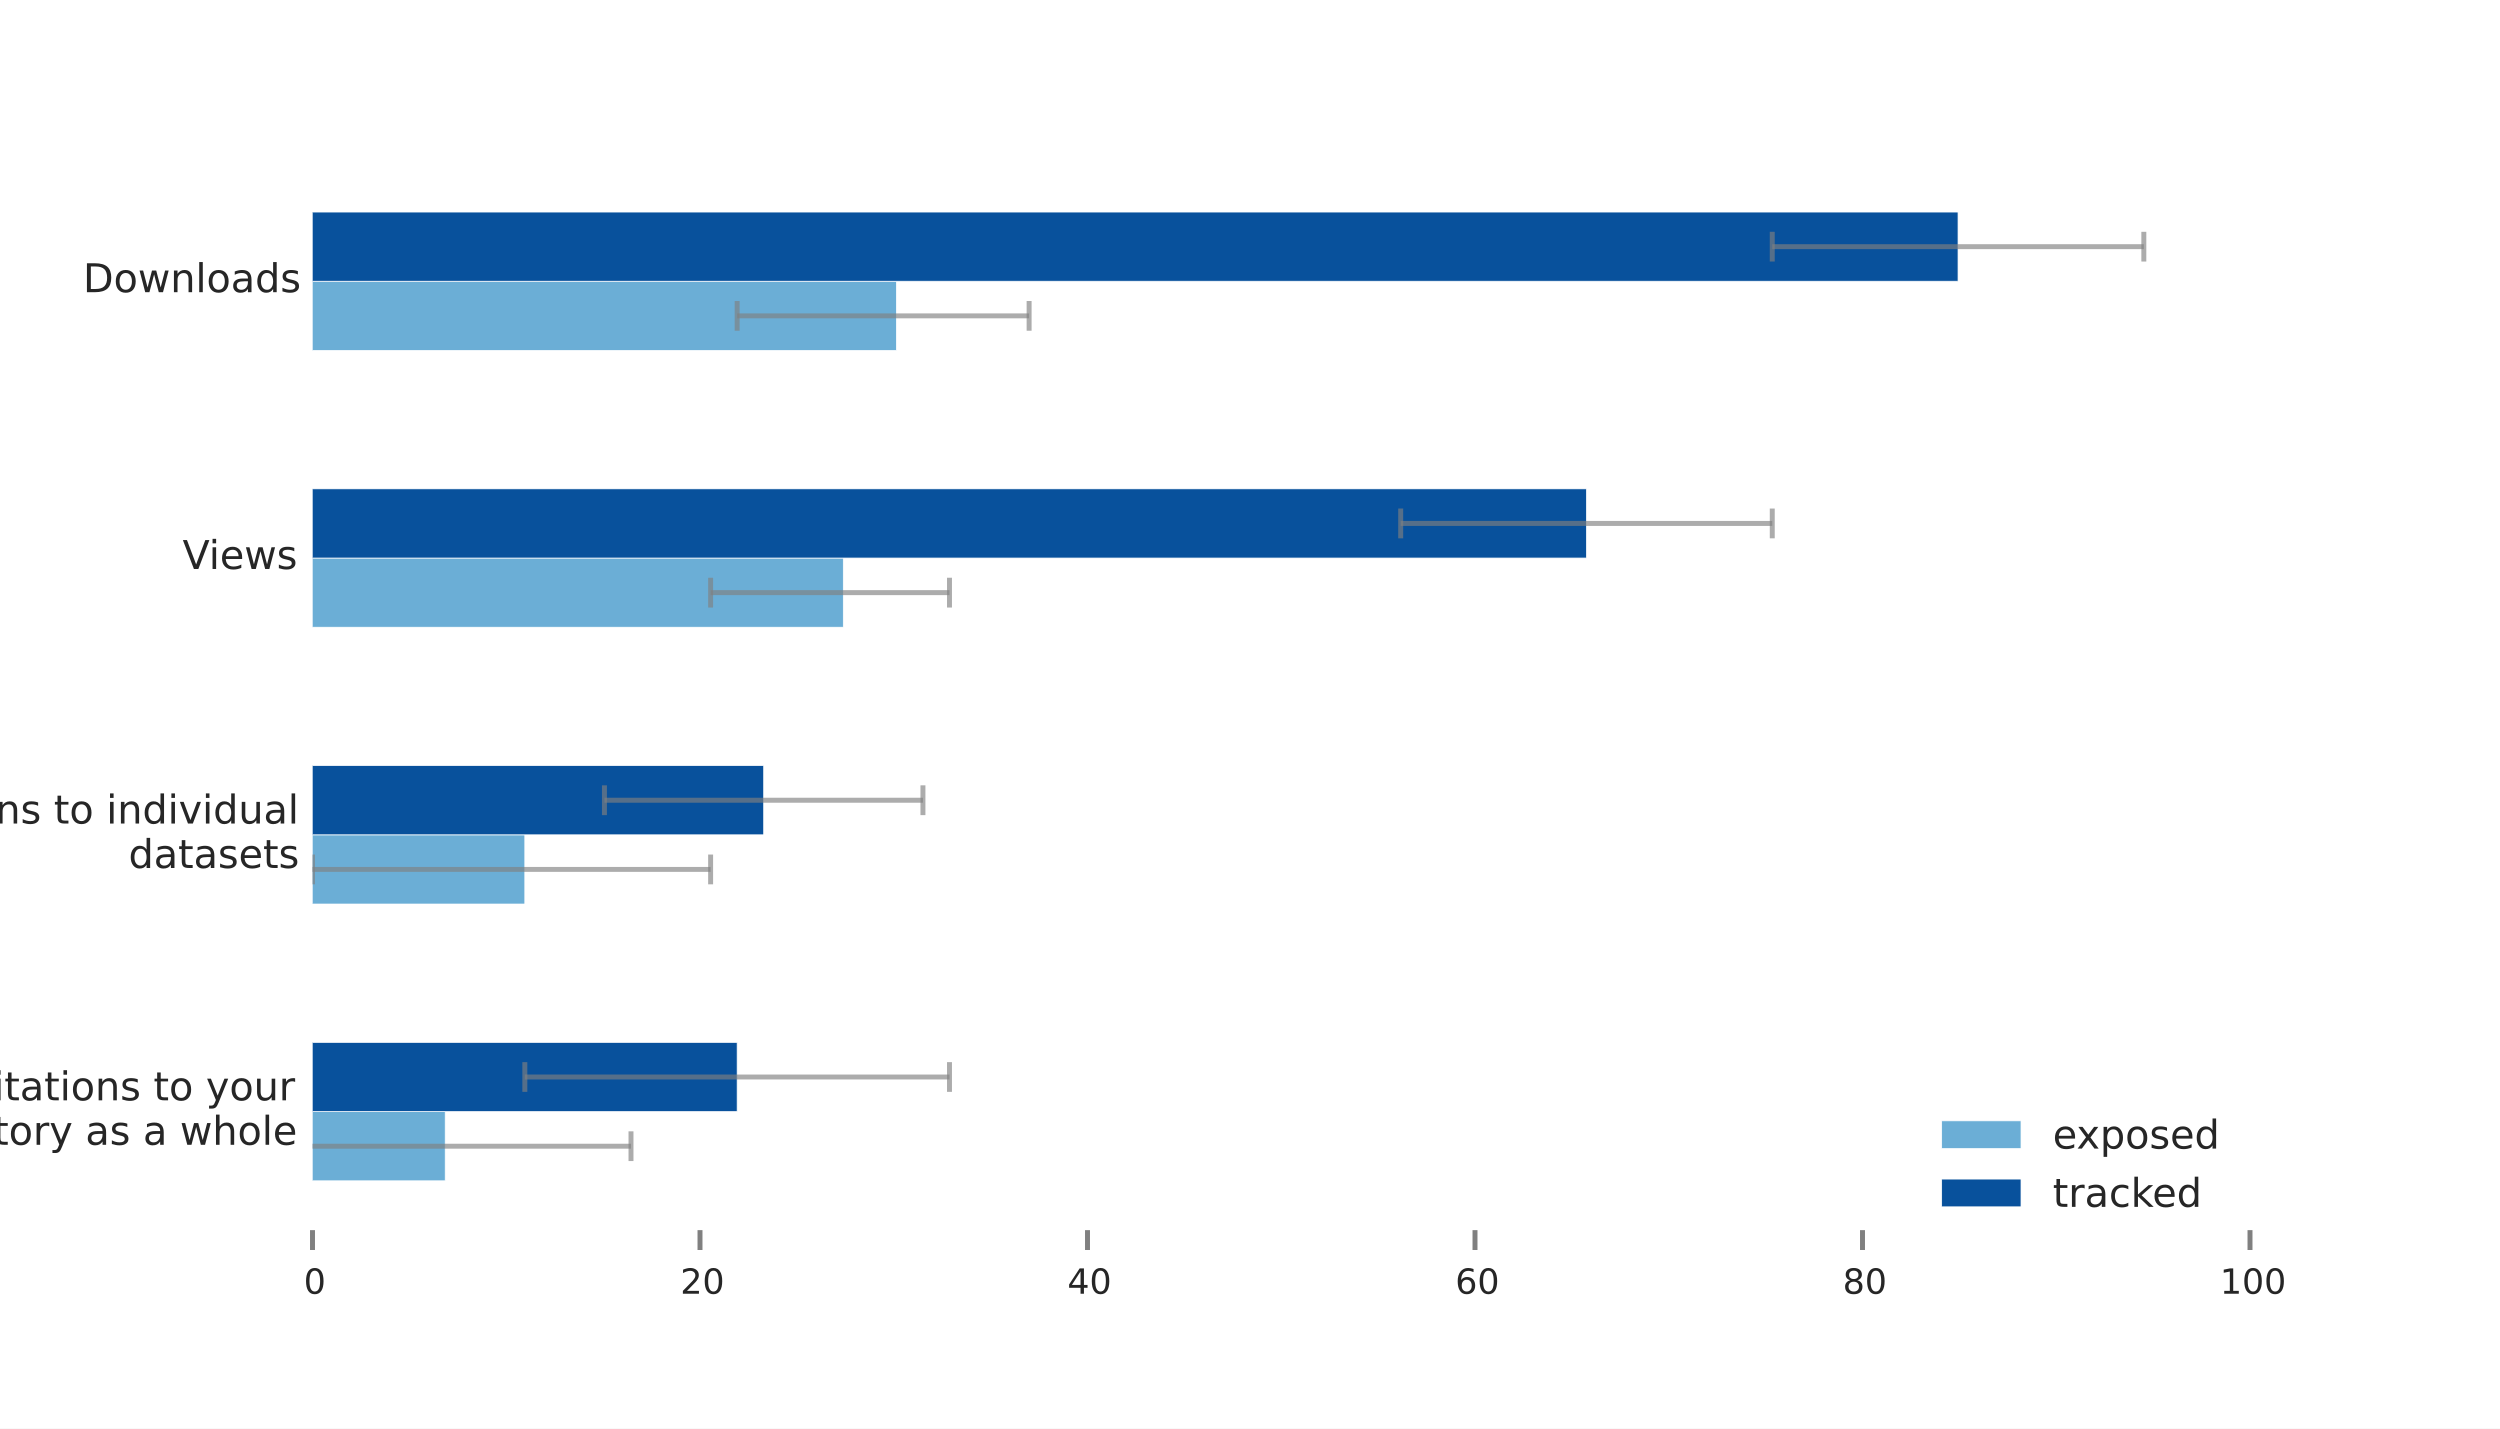
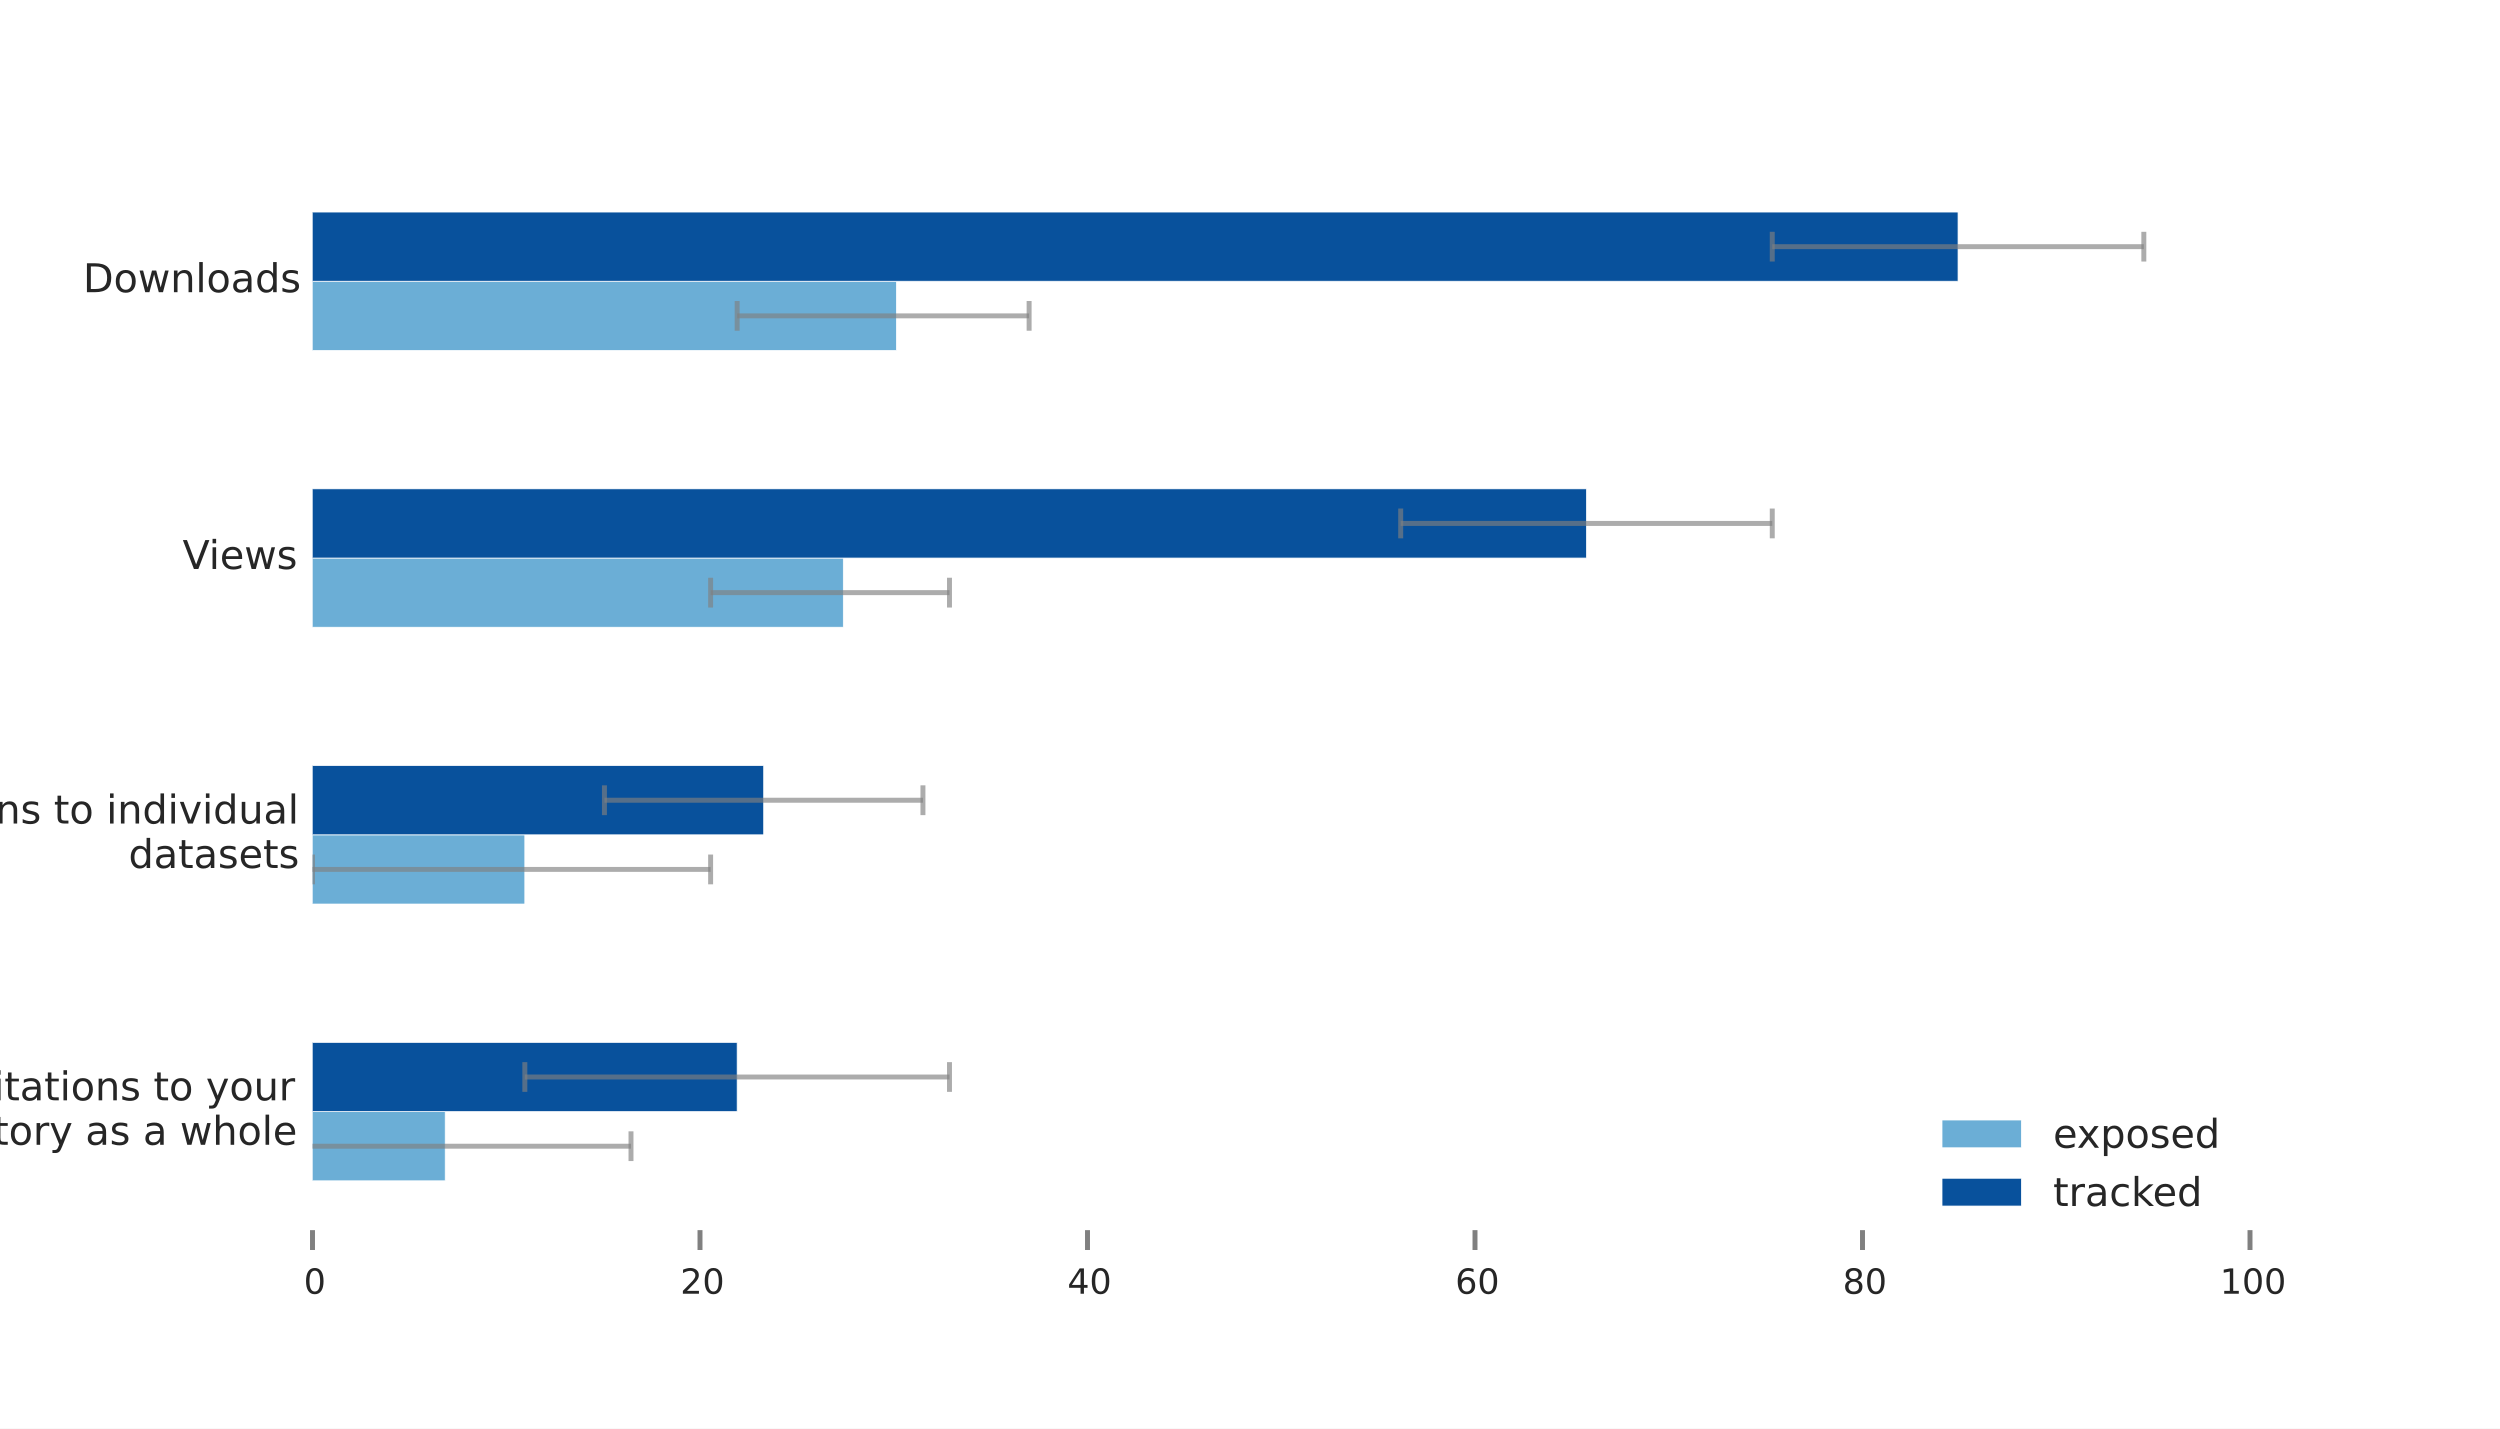
<svg xmlns="http://www.w3.org/2000/svg" xmlns:xlink="http://www.w3.org/1999/xlink" height="576pt" version="1.1" viewBox="0 0 1008 576" width="1008pt">
  <defs>
    <style type="text/css">
*{stroke-linecap:butt;stroke-linejoin:round;}
  </style>
  </defs>
  <g id="figure_1">
    <g id="patch_1">
      <path d=" M0 576 L1008 576 L1008 0 L0 0 z " style="fill:#ffffff;" />
    </g>
    <g id="axes_1">
      <g id="patch_2">
        <path d=" M126 504 L907.2 504 L907.2 57.6 L126 57.6 z " style="fill:#ffffff;" />
      </g>
      <g id="matplotlib.axis_1">
        <g id="xtick_1">
          <g id="line2d_1">
            <defs>
-               <path d=" M0 0 L0 -8" id="mc4a20c3d8d" style="stroke:#808080;stroke-width:2;" />
-             </defs>
-             <g>
-               <use style="fill:#808080;stroke:#808080;stroke-width:2;" x="126.0" xlink:href="#mc4a20c3d8d" y="504.0" />
+               <path d=" M0 0 L0 -8" id="m27dfa4058d" style="stroke:#808080;stroke-width:2;" />
+             </defs>
+             <g>
+               <use style="fill:#808080;stroke:#808080;stroke-width:2;" x="126.0" xlink:href="#m27dfa4058d" y="504.0" />
            </g>
          </g>
          <g id="text_1">
            <defs>
              <path d=" M31.781 66.406 Q24.172 66.406 20.328 58.906 Q16.5 51.422 16.5 36.375 Q16.5 21.391 20.328 13.891 Q24.172 6.391 31.781 6.391 Q39.453 6.391 43.281 13.891 Q47.125 21.391 47.125 36.375 Q47.125 51.422 43.281 58.906 Q39.453 66.406 31.781 66.406 M31.781 74.219 Q44.047 74.219 50.516 64.516 Q56.984 54.828 56.984 36.375 Q56.984 17.969 50.516 8.266 Q44.047 -1.422 31.781 -1.422 Q19.531 -1.422 13.062 8.266 Q6.594 17.969 6.594 36.375 Q6.594 54.828 13.062 64.516 Q19.531 74.219 31.781 74.219" id="BitstreamVeraSans-Roman-30" />
            </defs>
            <g style="fill:#262626;" transform="translate(122.4727 521.6378)scale(0.14 -0.14)">
              <use xlink:href="#BitstreamVeraSans-Roman-30" />
            </g>
          </g>
        </g>
        <g id="xtick_2">
          <g id="line2d_2">
            <g>
-               <use style="fill:#808080;stroke:#808080;stroke-width:2;" x="282.24" xlink:href="#mc4a20c3d8d" y="504.0" />
+               <use style="fill:#808080;stroke:#808080;stroke-width:2;" x="282.24" xlink:href="#m27dfa4058d" y="504.0" />
            </g>
          </g>
          <g id="text_2">
            <defs>
              <path d=" M19.188 8.297 L53.609 8.297 L53.609 0 L7.328 0 L7.328 8.297 Q12.938 14.109 22.625 23.891 Q32.328 33.688 34.812 36.531 Q39.547 41.844 41.422 45.531 Q43.312 49.219 43.312 52.781 Q43.312 58.594 39.234 62.25 Q35.156 65.922 28.609 65.922 Q23.969 65.922 18.812 64.312 Q13.672 62.703 7.812 59.422 L7.812 69.391 Q13.766 71.781 18.938 73 Q24.125 74.219 28.422 74.219 Q39.75 74.219 46.484 68.547 Q53.219 62.891 53.219 53.422 Q53.219 48.922 51.531 44.891 Q49.859 40.875 45.406 35.406 Q44.188 33.984 37.641 27.219 Q31.109 20.453 19.188 8.297" id="BitstreamVeraSans-Roman-32" />
            </defs>
            <g style="fill:#262626;" transform="translate(274.3103 521.6378)scale(0.14 -0.14)">
              <use xlink:href="#BitstreamVeraSans-Roman-32" />
              <use x="63.623" xlink:href="#BitstreamVeraSans-Roman-30" />
            </g>
          </g>
        </g>
        <g id="xtick_3">
          <g id="line2d_3">
            <g>
-               <use style="fill:#808080;stroke:#808080;stroke-width:2;" x="438.48" xlink:href="#mc4a20c3d8d" y="504.0" />
+               <use style="fill:#808080;stroke:#808080;stroke-width:2;" x="438.48" xlink:href="#m27dfa4058d" y="504.0" />
            </g>
          </g>
          <g id="text_3">
            <defs>
              <path d=" M37.797 64.312 L12.891 25.391 L37.797 25.391 z  M35.203 72.906 L47.609 72.906 L47.609 25.391 L58.016 25.391 L58.016 17.188 L47.609 17.188 L47.609 0 L37.797 0 L37.797 17.188 L4.891 17.188 L4.891 26.703 z " id="BitstreamVeraSans-Roman-34" />
            </defs>
            <g style="fill:#262626;" transform="translate(430.3797 521.6378)scale(0.14 -0.14)">
              <use xlink:href="#BitstreamVeraSans-Roman-34" />
              <use x="63.623" xlink:href="#BitstreamVeraSans-Roman-30" />
            </g>
          </g>
        </g>
        <g id="xtick_4">
          <g id="line2d_4">
            <g>
-               <use style="fill:#808080;stroke:#808080;stroke-width:2;" x="594.72" xlink:href="#mc4a20c3d8d" y="504.0" />
+               <use style="fill:#808080;stroke:#808080;stroke-width:2;" x="594.72" xlink:href="#m27dfa4058d" y="504.0" />
            </g>
          </g>
          <g id="text_4">
            <defs>
              <path d=" M33.016 40.375 Q26.375 40.375 22.484 35.828 Q18.609 31.297 18.609 23.391 Q18.609 15.531 22.484 10.953 Q26.375 6.391 33.016 6.391 Q39.656 6.391 43.531 10.953 Q47.406 15.531 47.406 23.391 Q47.406 31.297 43.531 35.828 Q39.656 40.375 33.016 40.375 M52.594 71.297 L52.594 62.312 Q48.875 64.062 45.094 64.984 Q41.312 65.922 37.594 65.922 Q27.828 65.922 22.672 59.328 Q17.531 52.734 16.797 39.406 Q19.672 43.656 24.016 45.922 Q28.375 48.188 33.594 48.188 Q44.578 48.188 50.953 41.516 Q57.328 34.859 57.328 23.391 Q57.328 12.156 50.688 5.359 Q44.047 -1.422 33.016 -1.422 Q20.359 -1.422 13.672 8.266 Q6.984 17.969 6.984 36.375 Q6.984 53.656 15.188 63.938 Q23.391 74.219 37.203 74.219 Q40.922 74.219 44.703 73.484 Q48.484 72.75 52.594 71.297" id="BitstreamVeraSans-Roman-36" />
            </defs>
            <g style="fill:#262626;" transform="translate(586.7663 521.6378)scale(0.14 -0.14)">
              <use xlink:href="#BitstreamVeraSans-Roman-36" />
              <use x="63.623" xlink:href="#BitstreamVeraSans-Roman-30" />
            </g>
          </g>
        </g>
        <g id="xtick_5">
          <g id="line2d_5">
            <g>
-               <use style="fill:#808080;stroke:#808080;stroke-width:2;" x="750.96" xlink:href="#mc4a20c3d8d" y="504.0" />
+               <use style="fill:#808080;stroke:#808080;stroke-width:2;" x="750.96" xlink:href="#m27dfa4058d" y="504.0" />
            </g>
          </g>
          <g id="text_5">
            <defs>
              <path d=" M31.781 34.625 Q24.75 34.625 20.719 30.859 Q16.703 27.094 16.703 20.516 Q16.703 13.922 20.719 10.156 Q24.75 6.391 31.781 6.391 Q38.812 6.391 42.859 10.172 Q46.922 13.969 46.922 20.516 Q46.922 27.094 42.891 30.859 Q38.875 34.625 31.781 34.625 M21.922 38.812 Q15.578 40.375 12.031 44.719 Q8.5 49.078 8.5 55.328 Q8.5 64.062 14.719 69.141 Q20.953 74.219 31.781 74.219 Q42.672 74.219 48.875 69.141 Q55.078 64.062 55.078 55.328 Q55.078 49.078 51.531 44.719 Q48 40.375 41.703 38.812 Q48.828 37.156 52.797 32.312 Q56.781 27.484 56.781 20.516 Q56.781 9.906 50.312 4.234 Q43.844 -1.422 31.781 -1.422 Q19.734 -1.422 13.25 4.234 Q6.781 9.906 6.781 20.516 Q6.781 27.484 10.781 32.312 Q14.797 37.156 21.922 38.812 M18.312 54.391 Q18.312 48.734 21.844 45.562 Q25.391 42.391 31.781 42.391 Q38.141 42.391 41.719 45.562 Q45.312 48.734 45.312 54.391 Q45.312 60.062 41.719 63.234 Q38.141 66.406 31.781 66.406 Q25.391 66.406 21.844 63.234 Q18.312 60.062 18.312 54.391" id="BitstreamVeraSans-Roman-38" />
            </defs>
            <g style="fill:#262626;" transform="translate(742.992 521.6378)scale(0.14 -0.14)">
              <use xlink:href="#BitstreamVeraSans-Roman-38" />
              <use x="63.623" xlink:href="#BitstreamVeraSans-Roman-30" />
            </g>
          </g>
        </g>
        <g id="xtick_6">
          <g id="line2d_6">
            <g>
-               <use style="fill:#808080;stroke:#808080;stroke-width:2;" x="907.2" xlink:href="#mc4a20c3d8d" y="504.0" />
+               <use style="fill:#808080;stroke:#808080;stroke-width:2;" x="907.2" xlink:href="#m27dfa4058d" y="504.0" />
            </g>
          </g>
          <g id="text_6">
            <defs>
              <path d=" M12.406 8.297 L28.516 8.297 L28.516 63.922 L10.984 60.406 L10.984 69.391 L28.422 72.906 L38.281 72.906 L38.281 8.297 L54.391 8.297 L54.391 0 L12.406 0 z " id="BitstreamVeraSans-Roman-31" />
            </defs>
            <g style="fill:#262626;" transform="translate(895.0725 521.6378)scale(0.14 -0.14)">
              <use xlink:href="#BitstreamVeraSans-Roman-31" />
              <use x="63.623" xlink:href="#BitstreamVeraSans-Roman-30" />
              <use x="127.246" xlink:href="#BitstreamVeraSans-Roman-30" />
            </g>
          </g>
        </g>
      </g>
      <g id="matplotlib.axis_2">
        <g id="ytick_1">
          <g id="line2d_7">
            <defs>
-               <path d=" M0 0 L0 0" id="m219da94a98" style="stroke:#262626;" />
-             </defs>
-             <g>
-               <use style="fill:#262626;stroke:#262626;" x="126.0" xlink:href="#m219da94a98" y="448.2" />
+               <path d=" M0 0 L0 0" id="md70f53a077" style="stroke:#262626;" />
+             </defs>
+             <g>
+               <use style="fill:#262626;stroke:#262626;" x="126.0" xlink:href="#md70f53a077" y="448.2" />
            </g>
          </g>
          <g id="text_7">
            <defs>
-               <path id="BitstreamVeraSans-Roman-20" />
-               <path d=" M54.891 33.016 L54.891 0 L45.906 0 L45.906 32.719 Q45.906 40.484 42.875 44.328 Q39.844 48.188 33.797 48.188 Q26.516 48.188 22.312 43.547 Q18.109 38.922 18.109 30.906 L18.109 0 L9.078 0 L9.078 54.688 L18.109 54.688 L18.109 46.188 Q21.344 51.125 25.703 53.562 Q30.078 56 35.797 56 Q45.219 56 50.047 50.172 Q54.891 44.344 54.891 33.016" id="BitstreamVeraSans-Roman-6e" />
+               <path d=" M8.5 21.578 L8.5 54.688 L17.484 54.688 L17.484 21.922 Q17.484 14.156 20.5 10.266 Q23.531 6.391 29.594 6.391 Q36.859 6.391 41.078 11.031 Q45.312 15.672 45.312 23.688 L45.312 54.688 L54.297 54.688 L54.297 0 L45.312 0 L45.312 8.406 Q42.047 3.422 37.719 1 Q33.406 -1.422 27.688 -1.422 Q18.266 -1.422 13.375 4.438 Q8.5 10.297 8.5 21.578" id="BitstreamVeraSans-Roman-75" />
              <path d=" M41.109 46.297 Q39.594 47.172 37.812 47.578 Q36.031 48 33.891 48 Q26.266 48 22.188 43.047 Q18.109 38.094 18.109 28.812 L18.109 0 L9.078 0 L9.078 54.688 L18.109 54.688 L18.109 46.188 Q20.953 51.172 25.484 53.578 Q30.031 56 36.531 56 Q37.453 56 38.578 55.875 Q39.703 55.766 41.062 55.516 z " id="BitstreamVeraSans-Roman-72" />
-               <path d=" M30.609 48.391 Q23.391 48.391 19.188 42.75 Q14.984 37.109 14.984 27.297 Q14.984 17.484 19.156 11.844 Q23.344 6.203 30.609 6.203 Q37.797 6.203 41.984 11.859 Q46.188 17.531 46.188 27.297 Q46.188 37.016 41.984 42.703 Q37.797 48.391 30.609 48.391 M30.609 56 Q42.328 56 49.016 48.375 Q55.719 40.766 55.719 27.297 Q55.719 13.875 49.016 6.219 Q42.328 -1.422 30.609 -1.422 Q18.844 -1.422 12.172 6.219 Q5.516 13.875 5.516 27.297 Q5.516 40.766 12.172 48.375 Q18.844 56 30.609 56" id="BitstreamVeraSans-Roman-6f" />
              <path d=" M9.422 54.688 L18.406 54.688 L18.406 0 L9.422 0 z  M9.422 75.984 L18.406 75.984 L18.406 64.594 L9.422 64.594 z " id="BitstreamVeraSans-Roman-69" />
              <path d=" M32.172 -5.078 Q28.375 -14.844 24.75 -17.812 Q21.141 -20.797 15.094 -20.797 L7.906 -20.797 L7.906 -13.281 L13.188 -13.281 Q16.891 -13.281 18.938 -11.516 Q21 -9.766 23.484 -3.219 L25.094 0.875 L2.984 54.688 L12.5 54.688 L29.594 11.922 L46.688 54.688 L56.203 54.688 z " id="BitstreamVeraSans-Roman-79" />
+               <path d=" M54.891 33.016 L54.891 0 L45.906 0 L45.906 32.719 Q45.906 40.484 42.875 44.328 Q39.844 48.188 33.797 48.188 Q26.516 48.188 22.312 43.547 Q18.109 38.922 18.109 30.906 L18.109 0 L9.078 0 L9.078 54.688 L18.109 54.688 L18.109 46.188 Q21.344 51.125 25.703 53.562 Q30.078 56 35.797 56 Q45.219 56 50.047 50.172 Q54.891 44.344 54.891 33.016" id="BitstreamVeraSans-Roman-6e" />
              <path d=" M64.406 67.281 L64.406 56.891 Q59.422 61.531 53.781 63.812 Q48.141 66.109 41.797 66.109 Q29.297 66.109 22.656 58.469 Q16.016 50.828 16.016 36.375 Q16.016 21.969 22.656 14.328 Q29.297 6.688 41.797 6.688 Q48.141 6.688 53.781 8.984 Q59.422 11.281 64.406 15.922 L64.406 5.609 Q59.234 2.094 53.438 0.328 Q47.656 -1.422 41.219 -1.422 Q24.656 -1.422 15.125 8.703 Q5.609 18.844 5.609 36.375 Q5.609 53.953 15.125 64.078 Q24.656 74.219 41.219 74.219 Q47.75 74.219 53.531 72.484 Q59.328 70.75 64.406 67.281" id="BitstreamVeraSans-Roman-43" />
-               <path d=" M18.312 70.219 L18.312 54.688 L36.812 54.688 L36.812 47.703 L18.312 47.703 L18.312 18.016 Q18.312 11.328 20.141 9.422 Q21.969 7.516 27.594 7.516 L36.812 7.516 L36.812 0 L27.594 0 Q17.188 0 13.234 3.875 Q9.281 7.766 9.281 18.016 L9.281 47.703 L2.688 47.703 L2.688 54.688 L9.281 54.688 L9.281 70.219 z " id="BitstreamVeraSans-Roman-74" />
-               <path d=" M8.5 21.578 L8.5 54.688 L17.484 54.688 L17.484 21.922 Q17.484 14.156 20.5 10.266 Q23.531 6.391 29.594 6.391 Q36.859 6.391 41.078 11.031 Q45.312 15.672 45.312 23.688 L45.312 54.688 L54.297 54.688 L54.297 0 L45.312 0 L45.312 8.406 Q42.047 3.422 37.719 1 Q33.406 -1.422 27.688 -1.422 Q18.266 -1.422 13.375 4.438 Q8.5 10.297 8.5 21.578" id="BitstreamVeraSans-Roman-75" />
+               <path id="BitstreamVeraSans-Roman-20" />
+               <path d=" M30.609 48.391 Q23.391 48.391 19.188 42.75 Q14.984 37.109 14.984 27.297 Q14.984 17.484 19.156 11.844 Q23.344 6.203 30.609 6.203 Q37.797 6.203 41.984 11.859 Q46.188 17.531 46.188 27.297 Q46.188 37.016 41.984 42.703 Q37.797 48.391 30.609 48.391 M30.609 56 Q42.328 56 49.016 48.375 Q55.719 40.766 55.719 27.297 Q55.719 13.875 49.016 6.219 Q42.328 -1.422 30.609 -1.422 Q18.844 -1.422 12.172 6.219 Q5.516 13.875 5.516 27.297 Q5.516 40.766 12.172 48.375 Q18.844 56 30.609 56" id="BitstreamVeraSans-Roman-6f" />
              <path d=" M34.281 27.484 Q23.391 27.484 19.188 25 Q14.984 22.516 14.984 16.5 Q14.984 11.719 18.141 8.906 Q21.297 6.109 26.703 6.109 Q34.188 6.109 38.703 11.406 Q43.219 16.703 43.219 25.484 L43.219 27.484 z  M52.203 31.203 L52.203 0 L43.219 0 L43.219 8.297 Q40.141 3.328 35.547 0.953 Q30.953 -1.422 24.312 -1.422 Q15.922 -1.422 10.953 3.297 Q6 8.016 6 15.922 Q6 25.141 12.172 29.828 Q18.359 34.516 30.609 34.516 L43.219 34.516 L43.219 35.406 Q43.219 41.609 39.141 45 Q35.062 48.391 27.688 48.391 Q23 48.391 18.547 47.266 Q14.109 46.141 10.016 43.891 L10.016 52.203 Q14.938 54.109 19.578 55.047 Q24.219 56 28.609 56 Q40.484 56 46.344 49.844 Q52.203 43.703 52.203 31.203" id="BitstreamVeraSans-Roman-61" />
              <path d=" M44.281 53.078 L44.281 44.578 Q40.484 46.531 36.375 47.5 Q32.281 48.484 27.875 48.484 Q21.188 48.484 17.844 46.438 Q14.5 44.391 14.5 40.281 Q14.5 37.156 16.891 35.375 Q19.281 33.594 26.516 31.984 L29.594 31.297 Q39.156 29.25 43.188 25.516 Q47.219 21.781 47.219 15.094 Q47.219 7.469 41.188 3.016 Q35.156 -1.422 24.609 -1.422 Q20.219 -1.422 15.453 -0.562 Q10.688 0.297 5.422 2 L5.422 11.281 Q10.406 8.688 15.234 7.391 Q20.062 6.109 24.812 6.109 Q31.156 6.109 34.562 8.281 Q37.984 10.453 37.984 14.406 Q37.984 18.062 35.516 20.016 Q33.062 21.969 24.703 23.781 L21.578 24.516 Q13.234 26.266 9.516 29.906 Q5.812 33.547 5.812 39.891 Q5.812 47.609 11.281 51.797 Q16.75 56 26.812 56 Q31.781 56 36.172 55.266 Q40.578 54.547 44.281 53.078" id="BitstreamVeraSans-Roman-73" />
+               <path d=" M18.312 70.219 L18.312 54.688 L36.812 54.688 L36.812 47.703 L18.312 47.703 L18.312 18.016 Q18.312 11.328 20.141 9.422 Q21.969 7.516 27.594 7.516 L36.812 7.516 L36.812 0 L27.594 0 Q17.188 0 13.234 3.875 Q9.281 7.766 9.281 18.016 L9.281 47.703 L2.688 47.703 L2.688 54.688 L9.281 54.688 L9.281 70.219 z " id="BitstreamVeraSans-Roman-74" />
            </defs>
            <g style="fill:#262626;" transform="translate(-13.8875 443.6567)scale(0.16 -0.16)">
              <use xlink:href="#BitstreamVeraSans-Roman-43" />
              <use x="69.824" xlink:href="#BitstreamVeraSans-Roman-69" />
              <use x="97.607" xlink:href="#BitstreamVeraSans-Roman-74" />
              <use x="136.816" xlink:href="#BitstreamVeraSans-Roman-61" />
              <use x="198.096" xlink:href="#BitstreamVeraSans-Roman-74" />
              <use x="237.305" xlink:href="#BitstreamVeraSans-Roman-69" />
              <use x="265.088" xlink:href="#BitstreamVeraSans-Roman-6f" />
              <use x="326.27" xlink:href="#BitstreamVeraSans-Roman-6e" />
              <use x="389.648" xlink:href="#BitstreamVeraSans-Roman-73" />
              <use x="441.748" xlink:href="#BitstreamVeraSans-Roman-20" />
              <use x="473.535" xlink:href="#BitstreamVeraSans-Roman-74" />
              <use x="512.744" xlink:href="#BitstreamVeraSans-Roman-6f" />
              <use x="573.926" xlink:href="#BitstreamVeraSans-Roman-20" />
              <use x="605.713" xlink:href="#BitstreamVeraSans-Roman-79" />
              <use x="664.893" xlink:href="#BitstreamVeraSans-Roman-6f" />
              <use x="726.074" xlink:href="#BitstreamVeraSans-Roman-75" />
              <use x="789.453" xlink:href="#BitstreamVeraSans-Roman-72" />
            </g>
            <defs>
              <path d=" M56.203 29.594 L56.203 25.203 L14.891 25.203 Q15.484 15.922 20.484 11.062 Q25.484 6.203 34.422 6.203 Q39.594 6.203 44.453 7.469 Q49.312 8.734 54.109 11.281 L54.109 2.781 Q49.266 0.734 44.188 -0.344 Q39.109 -1.422 33.891 -1.422 Q20.797 -1.422 13.156 6.188 Q5.516 13.812 5.516 26.812 Q5.516 40.234 12.766 48.109 Q20.016 56 32.328 56 Q43.359 56 49.781 48.891 Q56.203 41.797 56.203 29.594 M47.219 32.234 Q47.125 39.594 43.094 43.984 Q39.062 48.391 32.422 48.391 Q24.906 48.391 20.391 44.141 Q15.875 39.891 15.188 32.172 z " id="BitstreamVeraSans-Roman-65" />
+               <path d=" M54.891 33.016 L54.891 0 L45.906 0 L45.906 32.719 Q45.906 40.484 42.875 44.328 Q39.844 48.188 33.797 48.188 Q26.516 48.188 22.312 43.547 Q18.109 38.922 18.109 30.906 L18.109 0 L9.078 0 L9.078 75.984 L18.109 75.984 L18.109 46.188 Q21.344 51.125 25.703 53.562 Q30.078 56 35.797 56 Q45.219 56 50.047 50.172 Q54.891 44.344 54.891 33.016" id="BitstreamVeraSans-Roman-68" />
+               <path d=" M9.422 75.984 L18.406 75.984 L18.406 0 L9.422 0 z " id="BitstreamVeraSans-Roman-6c" />
+               <path d=" M18.109 8.203 L18.109 -20.797 L9.078 -20.797 L9.078 54.688 L18.109 54.688 L18.109 46.391 Q20.953 51.266 25.266 53.625 Q29.594 56 35.594 56 Q45.562 56 51.781 48.094 Q58.016 40.188 58.016 27.297 Q58.016 14.406 51.781 6.484 Q45.562 -1.422 35.594 -1.422 Q29.594 -1.422 25.266 0.953 Q20.953 3.328 18.109 8.203 M48.688 27.297 Q48.688 37.203 44.609 42.844 Q40.531 48.484 33.406 48.484 Q26.266 48.484 22.188 42.844 Q18.109 37.203 18.109 27.297 Q18.109 17.391 22.188 11.75 Q26.266 6.109 33.406 6.109 Q40.531 6.109 44.609 11.75 Q48.688 17.391 48.688 27.297" id="BitstreamVeraSans-Roman-70" />
              <path d=" M4.203 54.688 L13.188 54.688 L24.422 12.016 L35.594 54.688 L46.188 54.688 L57.422 12.016 L68.609 54.688 L77.594 54.688 L63.281 0 L52.688 0 L40.922 44.828 L29.109 0 L18.5 0 z " id="BitstreamVeraSans-Roman-77" />
-               <path d=" M54.891 33.016 L54.891 0 L45.906 0 L45.906 32.719 Q45.906 40.484 42.875 44.328 Q39.844 48.188 33.797 48.188 Q26.516 48.188 22.312 43.547 Q18.109 38.922 18.109 30.906 L18.109 0 L9.078 0 L9.078 75.984 L18.109 75.984 L18.109 46.188 Q21.344 51.125 25.703 53.562 Q30.078 56 35.797 56 Q45.219 56 50.047 50.172 Q54.891 44.344 54.891 33.016" id="BitstreamVeraSans-Roman-68" />
-               <path d=" M18.109 8.203 L18.109 -20.797 L9.078 -20.797 L9.078 54.688 L18.109 54.688 L18.109 46.391 Q20.953 51.266 25.266 53.625 Q29.594 56 35.594 56 Q45.562 56 51.781 48.094 Q58.016 40.188 58.016 27.297 Q58.016 14.406 51.781 6.484 Q45.562 -1.422 35.594 -1.422 Q29.594 -1.422 25.266 0.953 Q20.953 3.328 18.109 8.203 M48.688 27.297 Q48.688 37.203 44.609 42.844 Q40.531 48.484 33.406 48.484 Q26.266 48.484 22.188 42.844 Q18.109 37.203 18.109 27.297 Q18.109 17.391 22.188 11.75 Q26.266 6.109 33.406 6.109 Q40.531 6.109 44.609 11.75 Q48.688 17.391 48.688 27.297" id="BitstreamVeraSans-Roman-70" />
-               <path d=" M9.422 75.984 L18.406 75.984 L18.406 0 L9.422 0 z " id="BitstreamVeraSans-Roman-6c" />
            </defs>
            <g style="fill:#262626;" transform="translate(-51.5525 461.5732)scale(0.16 -0.16)">
              <use xlink:href="#BitstreamVeraSans-Roman-72" />
              <use x="38.863" xlink:href="#BitstreamVeraSans-Roman-65" />
              <use x="100.387" xlink:href="#BitstreamVeraSans-Roman-70" />
              <use x="163.863" xlink:href="#BitstreamVeraSans-Roman-6f" />
              <use x="225.045" xlink:href="#BitstreamVeraSans-Roman-73" />
              <use x="277.145" xlink:href="#BitstreamVeraSans-Roman-69" />
              <use x="304.928" xlink:href="#BitstreamVeraSans-Roman-74" />
              <use x="344.137" xlink:href="#BitstreamVeraSans-Roman-6f" />
              <use x="405.318" xlink:href="#BitstreamVeraSans-Roman-72" />
              <use x="446.432" xlink:href="#BitstreamVeraSans-Roman-79" />
              <use x="505.611" xlink:href="#BitstreamVeraSans-Roman-20" />
              <use x="537.398" xlink:href="#BitstreamVeraSans-Roman-61" />
              <use x="598.678" xlink:href="#BitstreamVeraSans-Roman-73" />
              <use x="650.777" xlink:href="#BitstreamVeraSans-Roman-20" />
              <use x="682.564" xlink:href="#BitstreamVeraSans-Roman-61" />
              <use x="743.844" xlink:href="#BitstreamVeraSans-Roman-20" />
              <use x="775.631" xlink:href="#BitstreamVeraSans-Roman-77" />
              <use x="857.418" xlink:href="#BitstreamVeraSans-Roman-68" />
              <use x="920.797" xlink:href="#BitstreamVeraSans-Roman-6f" />
              <use x="981.979" xlink:href="#BitstreamVeraSans-Roman-6c" />
              <use x="1009.762" xlink:href="#BitstreamVeraSans-Roman-65" />
            </g>
          </g>
        </g>
        <g id="ytick_2">
          <g id="line2d_8">
            <g>
-               <use style="fill:#262626;stroke:#262626;" x="126.0" xlink:href="#m219da94a98" y="336.6" />
+               <use style="fill:#262626;stroke:#262626;" x="126.0" xlink:href="#md70f53a077" y="336.6" />
            </g>
          </g>
          <g id="text_8">
            <defs>
              <path d=" M2.984 54.688 L12.5 54.688 L29.594 8.797 L46.688 54.688 L56.203 54.688 L35.688 0 L23.484 0 z " id="BitstreamVeraSans-Roman-76" />
              <path d=" M45.406 46.391 L45.406 75.984 L54.391 75.984 L54.391 0 L45.406 0 L45.406 8.203 Q42.578 3.328 38.25 0.953 Q33.938 -1.422 27.875 -1.422 Q17.969 -1.422 11.734 6.484 Q5.516 14.406 5.516 27.297 Q5.516 40.188 11.734 48.094 Q17.969 56 27.875 56 Q33.938 56 38.25 53.625 Q42.578 51.266 45.406 46.391 M14.797 27.297 Q14.797 17.391 18.875 11.75 Q22.953 6.109 30.078 6.109 Q37.203 6.109 41.297 11.75 Q45.406 17.391 45.406 27.297 Q45.406 37.203 41.297 42.844 Q37.203 48.484 30.078 48.484 Q22.953 48.484 18.875 42.844 Q14.797 37.203 14.797 27.297" id="BitstreamVeraSans-Roman-64" />
            </defs>
            <g style="fill:#262626;" transform="translate(-54.06 332.0568)scale(0.16 -0.16)">
              <use xlink:href="#BitstreamVeraSans-Roman-43" />
              <use x="69.824" xlink:href="#BitstreamVeraSans-Roman-69" />
              <use x="97.607" xlink:href="#BitstreamVeraSans-Roman-74" />
              <use x="136.816" xlink:href="#BitstreamVeraSans-Roman-61" />
              <use x="198.096" xlink:href="#BitstreamVeraSans-Roman-74" />
              <use x="237.305" xlink:href="#BitstreamVeraSans-Roman-69" />
              <use x="265.088" xlink:href="#BitstreamVeraSans-Roman-6f" />
              <use x="326.27" xlink:href="#BitstreamVeraSans-Roman-6e" />
              <use x="389.648" xlink:href="#BitstreamVeraSans-Roman-73" />
              <use x="441.748" xlink:href="#BitstreamVeraSans-Roman-20" />
              <use x="473.535" xlink:href="#BitstreamVeraSans-Roman-74" />
              <use x="512.744" xlink:href="#BitstreamVeraSans-Roman-6f" />
              <use x="573.926" xlink:href="#BitstreamVeraSans-Roman-20" />
              <use x="605.713" xlink:href="#BitstreamVeraSans-Roman-69" />
              <use x="633.496" xlink:href="#BitstreamVeraSans-Roman-6e" />
              <use x="696.875" xlink:href="#BitstreamVeraSans-Roman-64" />
              <use x="760.352" xlink:href="#BitstreamVeraSans-Roman-69" />
              <use x="788.135" xlink:href="#BitstreamVeraSans-Roman-76" />
              <use x="847.314" xlink:href="#BitstreamVeraSans-Roman-69" />
              <use x="875.098" xlink:href="#BitstreamVeraSans-Roman-64" />
              <use x="938.574" xlink:href="#BitstreamVeraSans-Roman-75" />
              <use x="1001.953" xlink:href="#BitstreamVeraSans-Roman-61" />
              <use x="1063.232" xlink:href="#BitstreamVeraSans-Roman-6c" />
            </g>
            <g style="fill:#262626;" transform="translate(51.835 349.9733)scale(0.16 -0.16)">
              <use xlink:href="#BitstreamVeraSans-Roman-64" />
              <use x="63.477" xlink:href="#BitstreamVeraSans-Roman-61" />
              <use x="124.756" xlink:href="#BitstreamVeraSans-Roman-74" />
              <use x="163.965" xlink:href="#BitstreamVeraSans-Roman-61" />
              <use x="225.244" xlink:href="#BitstreamVeraSans-Roman-73" />
              <use x="277.344" xlink:href="#BitstreamVeraSans-Roman-65" />
              <use x="338.867" xlink:href="#BitstreamVeraSans-Roman-74" />
              <use x="378.076" xlink:href="#BitstreamVeraSans-Roman-73" />
            </g>
          </g>
        </g>
        <g id="ytick_3">
          <g id="line2d_9">
            <g>
-               <use style="fill:#262626;stroke:#262626;" x="126.0" xlink:href="#m219da94a98" y="225.0" />
+               <use style="fill:#262626;stroke:#262626;" x="126.0" xlink:href="#md70f53a077" y="225.0" />
            </g>
          </g>
          <g id="text_9">
            <defs>
              <path d=" M28.609 0 L0.781 72.906 L11.078 72.906 L34.188 11.531 L57.328 72.906 L67.578 72.906 L39.797 0 z " id="BitstreamVeraSans-Roman-56" />
            </defs>
            <g style="fill:#262626;" transform="translate(73.61 229.415)scale(0.16 -0.16)">
              <use xlink:href="#BitstreamVeraSans-Roman-56" />
              <use x="66.158" xlink:href="#BitstreamVeraSans-Roman-69" />
              <use x="93.941" xlink:href="#BitstreamVeraSans-Roman-65" />
              <use x="155.465" xlink:href="#BitstreamVeraSans-Roman-77" />
              <use x="237.252" xlink:href="#BitstreamVeraSans-Roman-73" />
            </g>
          </g>
        </g>
        <g id="ytick_4">
          <g id="line2d_10">
            <g>
-               <use style="fill:#262626;stroke:#262626;" x="126.0" xlink:href="#m219da94a98" y="113.4" />
+               <use style="fill:#262626;stroke:#262626;" x="126.0" xlink:href="#md70f53a077" y="113.4" />
            </g>
          </g>
          <g id="text_10">
            <defs>
              <path d=" M19.672 64.797 L19.672 8.109 L31.594 8.109 Q46.688 8.109 53.688 14.938 Q60.688 21.781 60.688 36.531 Q60.688 51.172 53.688 57.984 Q46.688 64.797 31.594 64.797 z  M9.812 72.906 L30.078 72.906 Q51.266 72.906 61.172 64.094 Q71.094 55.281 71.094 36.531 Q71.094 17.672 61.125 8.828 Q51.172 0 30.078 0 L9.812 0 z " id="BitstreamVeraSans-Roman-44" />
            </defs>
            <g style="fill:#262626;" transform="translate(33.4825 117.815)scale(0.16 -0.16)">
              <use xlink:href="#BitstreamVeraSans-Roman-44" />
              <use x="77.002" xlink:href="#BitstreamVeraSans-Roman-6f" />
              <use x="138.184" xlink:href="#BitstreamVeraSans-Roman-77" />
              <use x="219.971" xlink:href="#BitstreamVeraSans-Roman-6e" />
              <use x="283.35" xlink:href="#BitstreamVeraSans-Roman-6c" />
              <use x="311.133" xlink:href="#BitstreamVeraSans-Roman-6f" />
              <use x="372.314" xlink:href="#BitstreamVeraSans-Roman-61" />
              <use x="433.594" xlink:href="#BitstreamVeraSans-Roman-64" />
              <use x="497.07" xlink:href="#BitstreamVeraSans-Roman-73" />
            </g>
          </g>
        </g>
      </g>
      <g id="patch_3">
        <path clip-path="url(#p708c181e55)" d=" M126 476.1 L179.507 476.1 L179.507 448.2 L126 448.2 z " style="fill:#6baed6;stroke:#ffffff;stroke-linejoin:miter;stroke-width:0.3;" />
      </g>
      <g id="patch_4">
        <path clip-path="url(#p708c181e55)" d=" M126 364.5 L211.611 364.5 L211.611 336.6 L126 336.6 z " style="fill:#6baed6;stroke:#ffffff;stroke-linejoin:miter;stroke-width:0.3;" />
      </g>
      <g id="patch_5">
        <path clip-path="url(#p708c181e55)" d=" M126 252.9 L340.027 252.9 L340.027 225 L126 225 z " style="fill:#6baed6;stroke:#ffffff;stroke-linejoin:miter;stroke-width:0.3;" />
      </g>
      <g id="patch_6">
        <path clip-path="url(#p708c181e55)" d=" M126 141.3 L361.43 141.3 L361.43 113.4 L126 113.4 z " style="fill:#6baed6;stroke:#ffffff;stroke-linejoin:miter;stroke-width:0.3;" />
      </g>
      <g id="patch_7">
        <path clip-path="url(#p708c181e55)" d=" M126 448.2 L297.222 448.2 L297.222 420.3 L126 420.3 z " style="fill:#08519c;stroke:#ffffff;stroke-linejoin:miter;stroke-width:0.3;" />
      </g>
      <g id="patch_8">
        <path clip-path="url(#p708c181e55)" d=" M126 336.6 L307.923 336.6 L307.923 308.7 L126 308.7 z " style="fill:#08519c;stroke:#ffffff;stroke-linejoin:miter;stroke-width:0.3;" />
      </g>
      <g id="patch_9">
        <path clip-path="url(#p708c181e55)" d=" M126 225 L639.666 225 L639.666 197.1 L126 197.1 z " style="fill:#08519c;stroke:#ffffff;stroke-linejoin:miter;stroke-width:0.3;" />
      </g>
      <g id="patch_10">
        <path clip-path="url(#p708c181e55)" d=" M126 113.4 L789.485 113.4 L789.485 85.5 L126 85.5 z " style="fill:#08519c;stroke:#ffffff;stroke-linejoin:miter;stroke-width:0.3;" />
      </g>
      <g id="LineCollection_1">
        <defs>
          <path d=" M714.575 -476.55 L864.395 -476.55" id="C0_0_5dd32cd99f" />
          <path d=" M564.756 -364.95 L714.575 -364.95" id="C0_1_3e78804313" />
          <path d=" M243.715 -253.35 L372.132 -253.35" id="C0_2_4fd747e746" />
          <path d=" M211.611 -141.75 L382.833 -141.75" id="C0_3_6fbd112712" />
        </defs>
        <g clip-path="url(#p708c181e55)">
          <use style="fill:none;stroke:#808080;stroke-opacity:0.65;stroke-width:2.0;" x="0.0" xlink:href="#C0_0_5dd32cd99f" y="576.0" />
        </g>
        <g clip-path="url(#p708c181e55)">
          <use style="fill:none;stroke:#808080;stroke-opacity:0.65;stroke-width:2.0;" x="0.0" xlink:href="#C0_1_3e78804313" y="576.0" />
        </g>
        <g clip-path="url(#p708c181e55)">
          <use style="fill:none;stroke:#808080;stroke-opacity:0.65;stroke-width:2.0;" x="0.0" xlink:href="#C0_2_4fd747e746" y="576.0" />
        </g>
        <g clip-path="url(#p708c181e55)">
          <use style="fill:none;stroke:#808080;stroke-opacity:0.65;stroke-width:2.0;" x="0.0" xlink:href="#C0_3_6fbd112712" y="576.0" />
        </g>
      </g>
      <g id="LineCollection_2">
        <defs>
          <path d=" M297.222 -448.65 L414.937 -448.65" id="C1_0_663891cd9d" />
          <path d=" M286.521 -337.05 L382.833 -337.05" id="C1_1_fdce624b83" />
          <path d=" M126 -225.45 L286.521 -225.45" id="C1_2_59b68d14c1" />
          <path d=" M93.896 -113.85 L254.416 -113.85" id="C1_3_59c3d8728f" />
        </defs>
        <g clip-path="url(#p708c181e55)">
          <use style="fill:none;stroke:#808080;stroke-opacity:0.65;stroke-width:2.0;" x="0.0" xlink:href="#C1_0_663891cd9d" y="576.0" />
        </g>
        <g clip-path="url(#p708c181e55)">
          <use style="fill:none;stroke:#808080;stroke-opacity:0.65;stroke-width:2.0;" x="0.0" xlink:href="#C1_1_fdce624b83" y="576.0" />
        </g>
        <g clip-path="url(#p708c181e55)">
          <use style="fill:none;stroke:#808080;stroke-opacity:0.65;stroke-width:2.0;" x="0.0" xlink:href="#C1_2_59b68d14c1" y="576.0" />
        </g>
        <g clip-path="url(#p708c181e55)">
          <use style="fill:none;stroke:#808080;stroke-opacity:0.65;stroke-width:2.0;" x="0.0" xlink:href="#C1_3_59c3d8728f" y="576.0" />
        </g>
      </g>
      <g id="line2d_11">
        <defs>
-           <path d=" M0 6 L0 -6" id="mf94859aa82" style="stroke:#808080;stroke-width:2;" />
+           <path d=" M0 6 L0 -6" id="m060bcaedf0" style="stroke:#808080;stroke-width:2;" />
        </defs>
        <g clip-path="url(#p708c181e55)">
-           <use style="fill:#808080;opacity:0.65;stroke:#808080;stroke-width:2;" x="714.575" xlink:href="#mf94859aa82" y="99.45" />
-           <use style="fill:#808080;opacity:0.65;stroke:#808080;stroke-width:2;" x="564.756" xlink:href="#mf94859aa82" y="211.05" />
-           <use style="fill:#808080;opacity:0.65;stroke:#808080;stroke-width:2;" x="243.715" xlink:href="#mf94859aa82" y="322.65" />
-           <use style="fill:#808080;opacity:0.65;stroke:#808080;stroke-width:2;" x="211.611" xlink:href="#mf94859aa82" y="434.25" />
+           <use style="fill:#808080;opacity:0.65;stroke:#808080;stroke-width:2;" x="714.575" xlink:href="#m060bcaedf0" y="99.45" />
+           <use style="fill:#808080;opacity:0.65;stroke:#808080;stroke-width:2;" x="564.756" xlink:href="#m060bcaedf0" y="211.05" />
+           <use style="fill:#808080;opacity:0.65;stroke:#808080;stroke-width:2;" x="243.715" xlink:href="#m060bcaedf0" y="322.65" />
+           <use style="fill:#808080;opacity:0.65;stroke:#808080;stroke-width:2;" x="211.611" xlink:href="#m060bcaedf0" y="434.25" />
        </g>
      </g>
      <g id="line2d_12">
        <g clip-path="url(#p708c181e55)">
-           <use style="fill:#808080;opacity:0.65;stroke:#808080;stroke-width:2;" x="864.395" xlink:href="#mf94859aa82" y="99.45" />
-           <use style="fill:#808080;opacity:0.65;stroke:#808080;stroke-width:2;" x="714.575" xlink:href="#mf94859aa82" y="211.05" />
-           <use style="fill:#808080;opacity:0.65;stroke:#808080;stroke-width:2;" x="372.132" xlink:href="#mf94859aa82" y="322.65" />
-           <use style="fill:#808080;opacity:0.65;stroke:#808080;stroke-width:2;" x="382.833" xlink:href="#mf94859aa82" y="434.25" />
+           <use style="fill:#808080;opacity:0.65;stroke:#808080;stroke-width:2;" x="864.395" xlink:href="#m060bcaedf0" y="99.45" />
+           <use style="fill:#808080;opacity:0.65;stroke:#808080;stroke-width:2;" x="714.575" xlink:href="#m060bcaedf0" y="211.05" />
+           <use style="fill:#808080;opacity:0.65;stroke:#808080;stroke-width:2;" x="372.132" xlink:href="#m060bcaedf0" y="322.65" />
+           <use style="fill:#808080;opacity:0.65;stroke:#808080;stroke-width:2;" x="382.833" xlink:href="#m060bcaedf0" y="434.25" />
        </g>
      </g>
      <g id="line2d_13">
        <g clip-path="url(#p708c181e55)">
-           <use style="fill:#808080;opacity:0.65;stroke:#808080;stroke-width:2;" x="297.222" xlink:href="#mf94859aa82" y="127.35" />
-           <use style="fill:#808080;opacity:0.65;stroke:#808080;stroke-width:2;" x="286.521" xlink:href="#mf94859aa82" y="238.95" />
-           <use style="fill:#808080;opacity:0.65;stroke:#808080;stroke-width:2;" x="126.0" xlink:href="#mf94859aa82" y="350.55" />
-           <use style="fill:#808080;opacity:0.65;stroke:#808080;stroke-width:2;" x="93.896" xlink:href="#mf94859aa82" y="462.15" />
+           <use style="fill:#808080;opacity:0.65;stroke:#808080;stroke-width:2;" x="297.222" xlink:href="#m060bcaedf0" y="127.35" />
+           <use style="fill:#808080;opacity:0.65;stroke:#808080;stroke-width:2;" x="286.521" xlink:href="#m060bcaedf0" y="238.95" />
+           <use style="fill:#808080;opacity:0.65;stroke:#808080;stroke-width:2;" x="126.0" xlink:href="#m060bcaedf0" y="350.55" />
+           <use style="fill:#808080;opacity:0.65;stroke:#808080;stroke-width:2;" x="93.896" xlink:href="#m060bcaedf0" y="462.15" />
        </g>
      </g>
      <g id="line2d_14">
        <g clip-path="url(#p708c181e55)">
-           <use style="fill:#808080;opacity:0.65;stroke:#808080;stroke-width:2;" x="414.937" xlink:href="#mf94859aa82" y="127.35" />
-           <use style="fill:#808080;opacity:0.65;stroke:#808080;stroke-width:2;" x="382.833" xlink:href="#mf94859aa82" y="238.95" />
-           <use style="fill:#808080;opacity:0.65;stroke:#808080;stroke-width:2;" x="286.521" xlink:href="#mf94859aa82" y="350.55" />
-           <use style="fill:#808080;opacity:0.65;stroke:#808080;stroke-width:2;" x="254.416" xlink:href="#mf94859aa82" y="462.15" />
+           <use style="fill:#808080;opacity:0.65;stroke:#808080;stroke-width:2;" x="414.937" xlink:href="#m060bcaedf0" y="127.35" />
+           <use style="fill:#808080;opacity:0.65;stroke:#808080;stroke-width:2;" x="382.833" xlink:href="#m060bcaedf0" y="238.95" />
+           <use style="fill:#808080;opacity:0.65;stroke:#808080;stroke-width:2;" x="286.521" xlink:href="#m060bcaedf0" y="350.55" />
+           <use style="fill:#808080;opacity:0.65;stroke:#808080;stroke-width:2;" x="254.416" xlink:href="#m060bcaedf0" y="462.15" />
        </g>
      </g>
      <g id="patch_11">
        <path d=" M126 504 L907.2 504" style="fill:none;" />
      </g>
      <g id="legend_1">
        <g id="patch_12">
-           <path d=" M782.875 463.115 L814.875 463.115 L814.875 451.915 L782.875 451.915 z " style="fill:#6baed6;stroke:#ffffff;stroke-linejoin:miter;stroke-width:0.3;" />
+           <path d=" M783.018 462.788 L815.018 462.788 L815.018 451.588 L783.018 451.588 z " style="fill:#6baed6;stroke:#ffffff;stroke-linejoin:miter;stroke-width:0.3;" />
        </g>
        <g id="text_11">
          <defs>
            <path d=" M54.891 54.688 L35.109 28.078 L55.906 0 L45.312 0 L29.391 21.484 L13.484 0 L2.875 0 L24.125 28.609 L4.688 54.688 L15.281 54.688 L29.781 35.203 L44.281 54.688 z " id="BitstreamVeraSans-Roman-78" />
          </defs>
-           <g style="fill:#262626;" transform="translate(827.675 463.115)scale(0.16 -0.16)">
+           <g style="fill:#262626;" transform="translate(827.8175 462.7875)scale(0.16 -0.16)">
            <use xlink:href="#BitstreamVeraSans-Roman-65" />
            <use x="59.773" xlink:href="#BitstreamVeraSans-Roman-78" />
            <use x="118.953" xlink:href="#BitstreamVeraSans-Roman-70" />
            <use x="182.43" xlink:href="#BitstreamVeraSans-Roman-6f" />
            <use x="243.611" xlink:href="#BitstreamVeraSans-Roman-73" />
            <use x="295.711" xlink:href="#BitstreamVeraSans-Roman-65" />
            <use x="357.234" xlink:href="#BitstreamVeraSans-Roman-64" />
          </g>
        </g>
        <g id="patch_13">
-           <path d=" M782.875 486.6 L814.875 486.6 L814.875 475.4 L782.875 475.4 z " style="fill:#08519c;stroke:#ffffff;stroke-linejoin:miter;stroke-width:0.3;" />
+           <path d=" M783.018 486.272 L815.018 486.272 L815.018 475.072 L783.018 475.072 z " style="fill:#08519c;stroke:#ffffff;stroke-linejoin:miter;stroke-width:0.3;" />
        </g>
        <g id="text_12">
          <defs>
+             <path d=" M9.078 75.984 L18.109 75.984 L18.109 31.109 L44.922 54.688 L56.391 54.688 L27.391 29.109 L57.625 0 L45.906 0 L18.109 26.703 L18.109 0 L9.078 0 z " id="BitstreamVeraSans-Roman-6b" />
            <path d=" M48.781 52.594 L48.781 44.188 Q44.969 46.297 41.141 47.344 Q37.312 48.391 33.406 48.391 Q24.656 48.391 19.812 42.844 Q14.984 37.312 14.984 27.297 Q14.984 17.281 19.812 11.734 Q24.656 6.203 33.406 6.203 Q37.312 6.203 41.141 7.25 Q44.969 8.297 48.781 10.406 L48.781 2.094 Q45.016 0.344 40.984 -0.531 Q36.969 -1.422 32.422 -1.422 Q20.062 -1.422 12.781 6.344 Q5.516 14.109 5.516 27.297 Q5.516 40.672 12.859 48.328 Q20.219 56 33.016 56 Q37.156 56 41.109 55.141 Q45.062 54.297 48.781 52.594" id="BitstreamVeraSans-Roman-63" />
-             <path d=" M9.078 75.984 L18.109 75.984 L18.109 31.109 L44.922 54.688 L56.391 54.688 L27.391 29.109 L57.625 0 L45.906 0 L18.109 26.703 L18.109 0 L9.078 0 z " id="BitstreamVeraSans-Roman-6b" />
          </defs>
-           <g style="fill:#262626;" transform="translate(827.675 486.6)scale(0.16 -0.16)">
+           <g style="fill:#262626;" transform="translate(827.8175 486.2725)scale(0.16 -0.16)">
            <use xlink:href="#BitstreamVeraSans-Roman-74" />
            <use x="39.209" xlink:href="#BitstreamVeraSans-Roman-72" />
            <use x="80.322" xlink:href="#BitstreamVeraSans-Roman-61" />
            <use x="141.602" xlink:href="#BitstreamVeraSans-Roman-63" />
            <use x="196.582" xlink:href="#BitstreamVeraSans-Roman-6b" />
            <use x="250.867" xlink:href="#BitstreamVeraSans-Roman-65" />
            <use x="312.391" xlink:href="#BitstreamVeraSans-Roman-64" />
          </g>
        </g>
      </g>
    </g>
  </g>
  <defs>
    <clipPath id="p708c181e55">
      <rect height="446.4" width="781.2" x="126.0" y="57.6" />
    </clipPath>
  </defs>
</svg>
